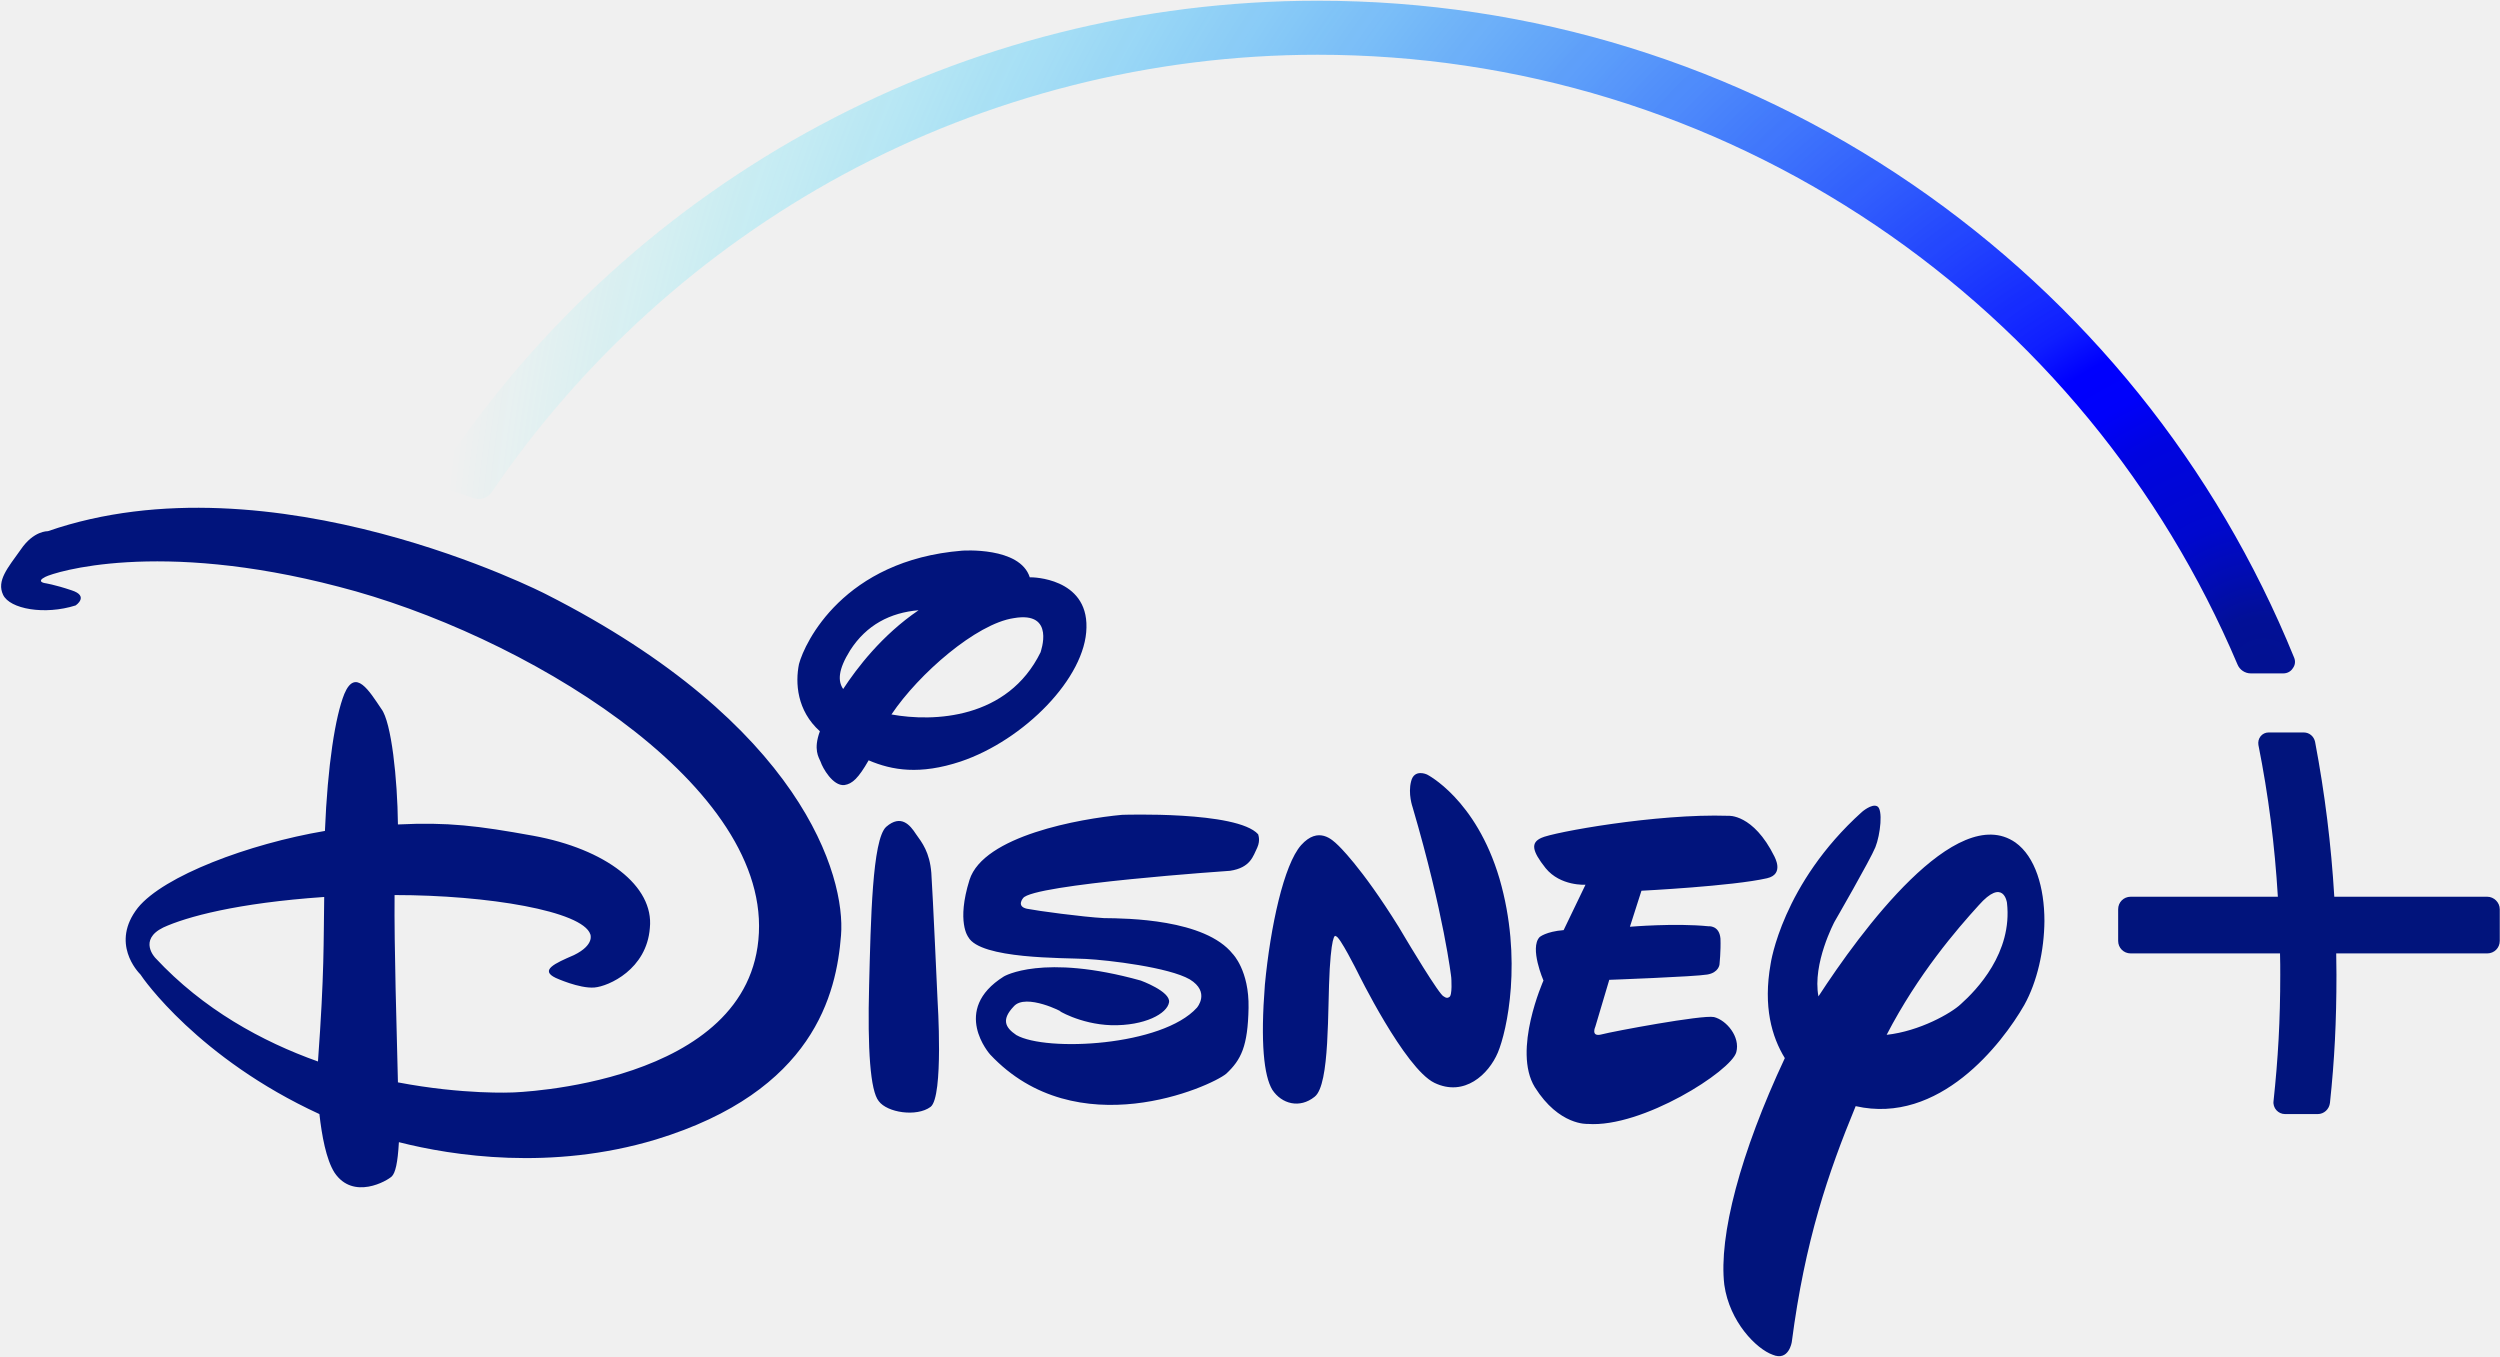
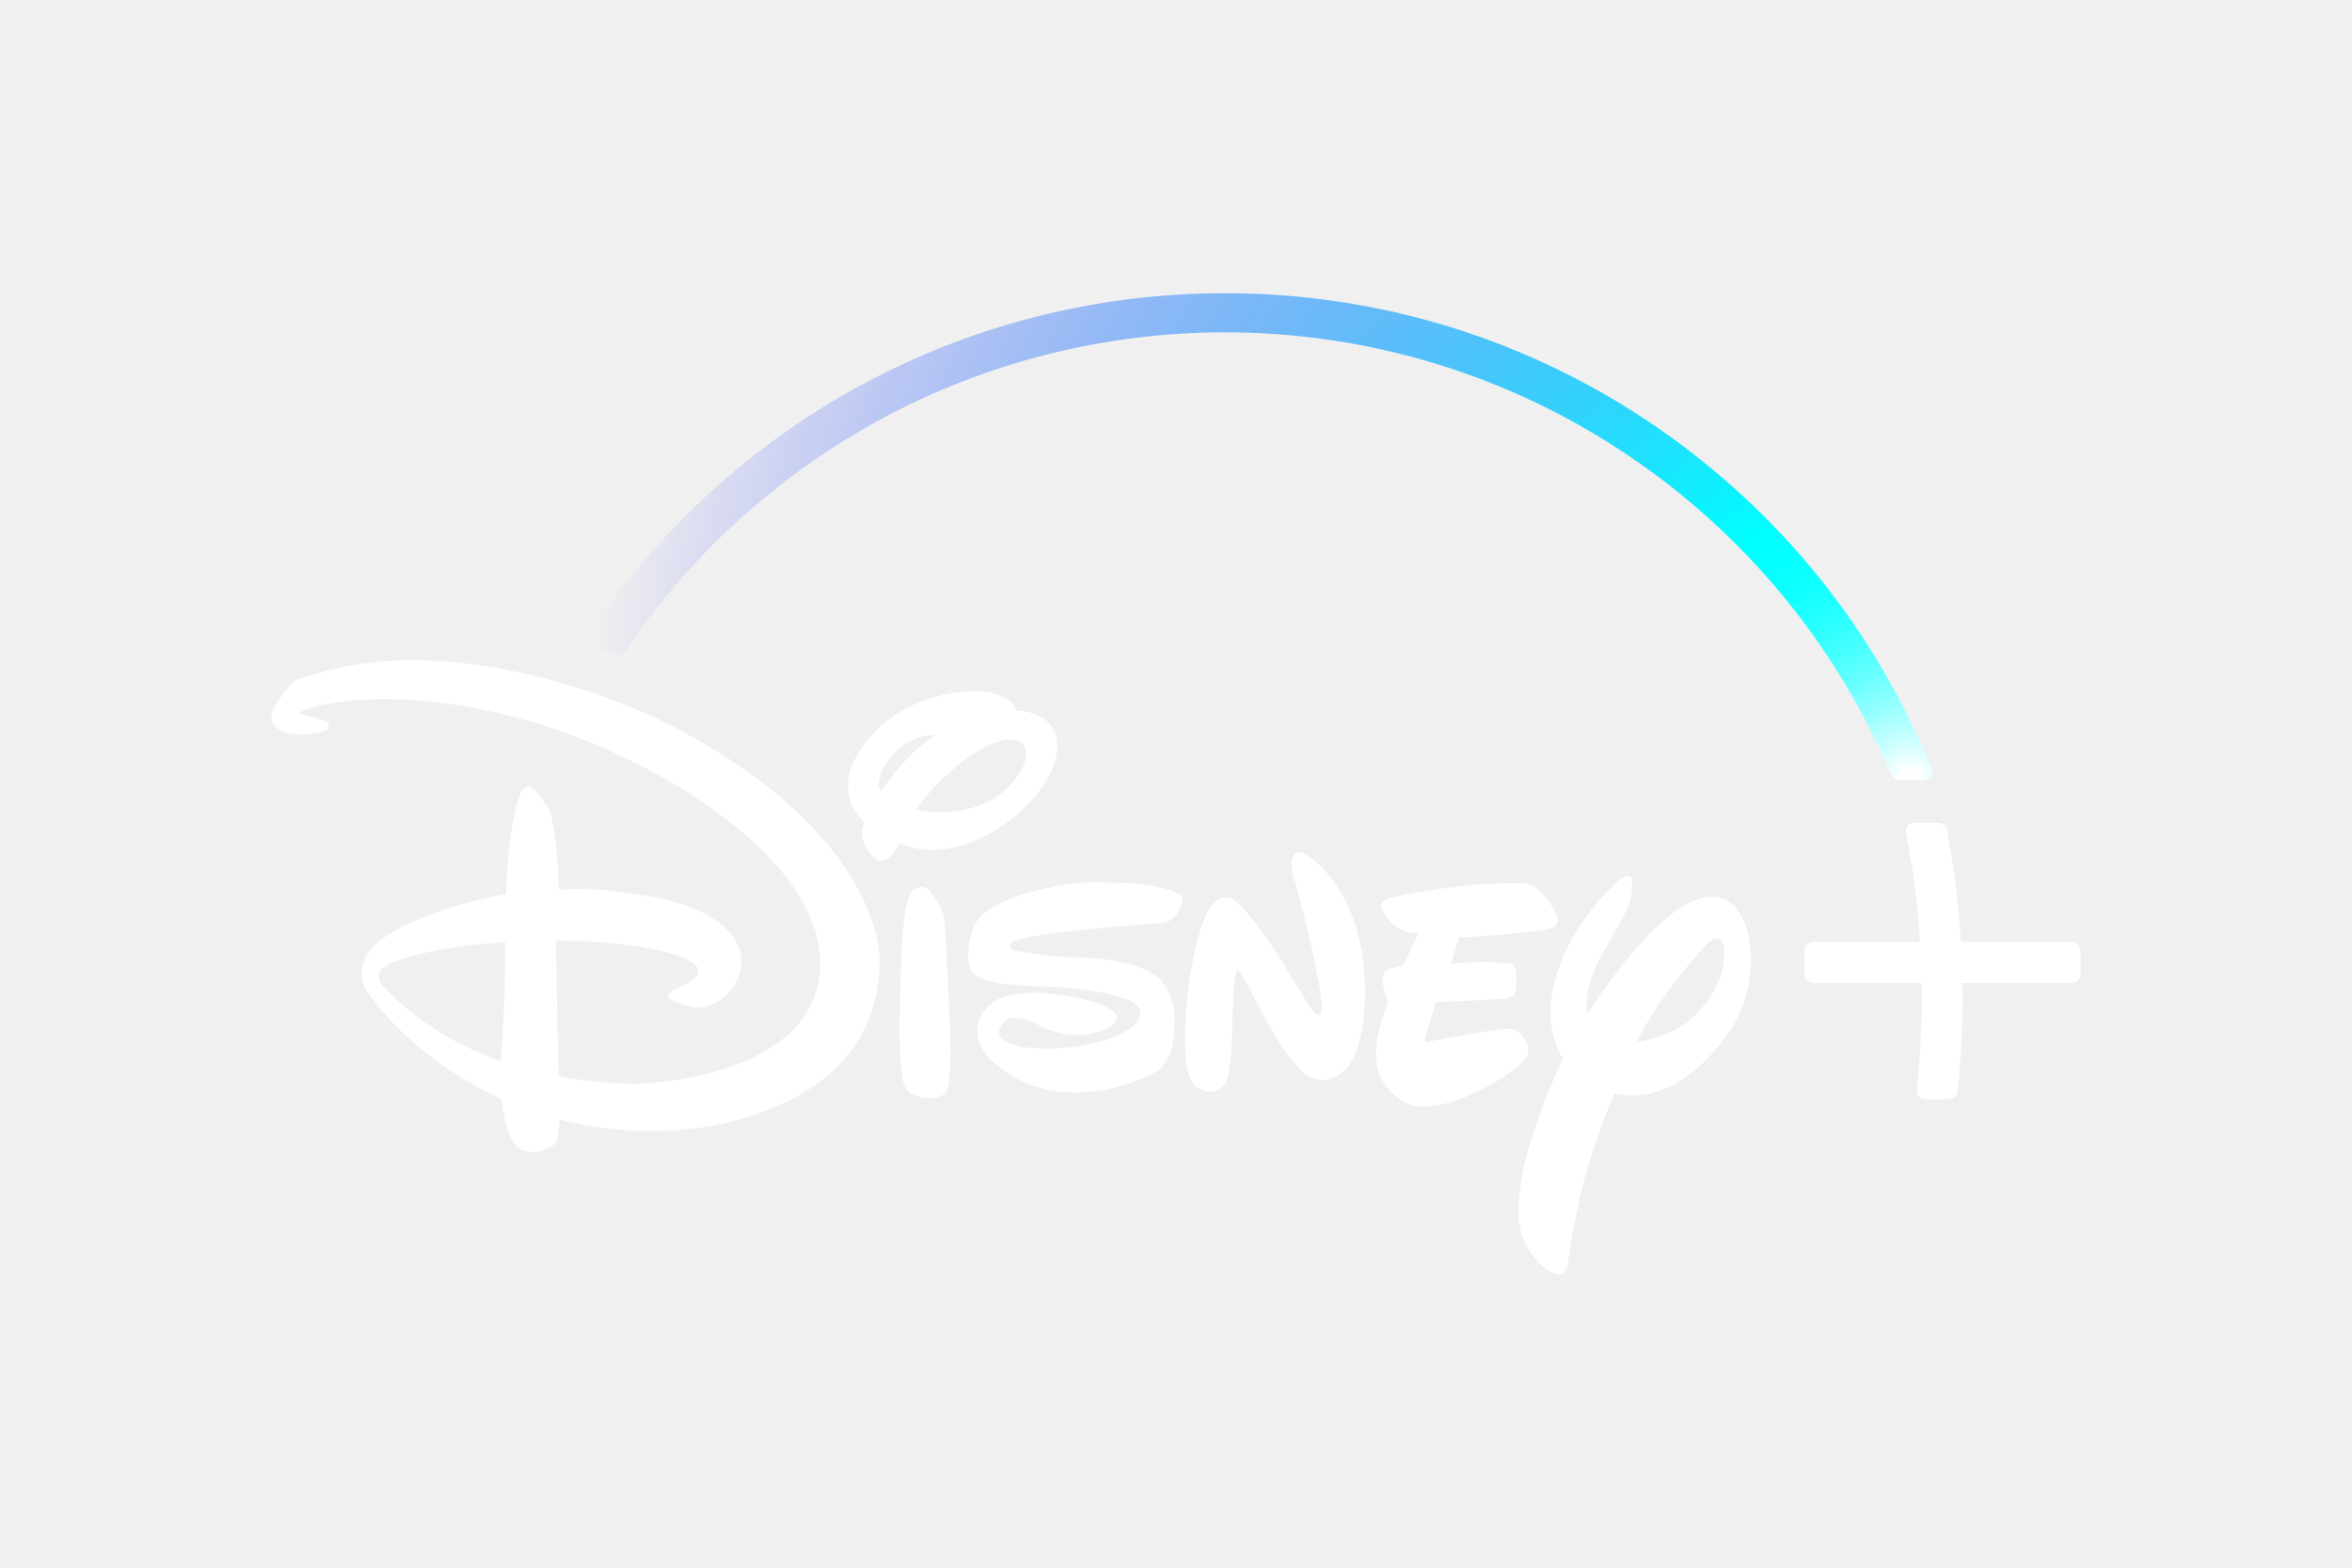
- <svg xmlns="http://www.w3.org/2000/svg" width="1041px" height="565px" viewBox="0 0 1041 565" version="1.1">
-   <g id="Layer_1">
-     <g id="group">
-       <g id="group-1">
-         <g id="group-2">
-           <path id="Path" d="M735.8 365.7 C721.4 369 683.5 370.9 683.5 370.9 L678.7 385.9 C678.7 385.9 697.6 384.3 711.4 385.7 711.4 385.7 715.9 385.2 716.4 390.8 716.6 396 716 401.6 716 401.6 716 401.6 715.7 405 710.9 405.8 705.7 406.7 670.1 408 670.1 408 L664.3 427.5 C664.3 427.5 662.2 432 667 430.7 671.5 429.5 708.8 422.5 713.7 423.5 718.9 424.8 724.7 431.7 723 438.1 721 445.9 683.8 469.7 661.1 468 661.1 468 649.2 468.8 639.1 452.7 629.7 437.4 642.7 408.3 642.7 408.3 642.7 408.3 636.8 394.7 641.1 390.2 641.1 390.2 643.7 387.9 651.1 387.3 L660.2 368.4 C660.2 368.4 649.8 369.1 643.6 361.5 637.8 354.2 637.4 350.9 641.8 348.9 646.5 346.6 689.8 338.7 719.6 339.7 719.6 339.7 730 338.7 738.9 356.7 738.8 356.7 743.2 364 735.8 365.7 Z M623.7 438.3 C619.9 447.3 609.8 456.9 597.3 450.9 584.9 444.9 565.2 404.6 565.2 404.6 565.2 404.6 557.7 389.6 556.3 389.9 556.3 389.9 554.7 387 553.7 403.4 552.7 419.8 553.9 451.7 547.4 456.7 541.2 461.7 533.7 459.7 529.8 453.8 526.3 448 524.8 434.2 526.7 410 529 385.8 534.6 360 541.8 351.9 549 343.9 554.8 349.7 557 351.8 557 351.8 566.6 360.5 582.5 386.1 L585.3 390.8 C585.3 390.8 599.7 415 601.2 414.9 601.2 414.9 602.4 416 603.4 415.2 604.9 414.8 604.3 407 604.3 407 604.3 407 601.3 380.7 588.2 336.1 588.2 336.1 586.2 330.5 587.6 325.3 588.9 320 594.2 322.5 594.2 322.5 594.2 322.5 614.6 332.7 624.4 365.9 634.1 399.4 627.5 429.3 623.7 438.3 Z M523.5 353 C521.8 356.4 520.8 361.3 512.2 362.6 512.2 362.6 429.9 368.2 426 374 426 374 423.1 377.4 427.6 378.4 432.1 379.3 450.7 381.8 459.7 382.3 469.3 382.4 501.7 382.7 513.3 397.2 513.3 397.2 520.2 404.1 519.9 419.7 519.6 435.7 516.8 441.3 510.6 447.1 504.1 452.5 448.3 477.5 412.3 439.1 412.3 439.1 395.7 420.6 418 406.6 418 406.6 434.1 396.9 475 408.3 475 408.3 487.4 412.8 486.8 417.3 486.1 422.1 476.6 427.2 462.8 426.9 449.4 426.5 439.6 420.1 441.5 421.1 443.3 421.8 427.1 413.3 422.1 419.1 417.1 424.4 418.3 427.7 423.2 431 435.7 438.1 484 435.6 498.4 419.6 498.4 419.6 504.1 413.1 495.4 407.8 486.7 402.8 461.8 399.8 452.1 399.3 442.8 398.8 408.2 399.4 403.2 390.2 403.2 390.2 398.2 384 403.7 366.4 409.5 348 449.8 340.9 467.2 339.3 467.2 339.3 515.1 337.6 523.9 347.4 523.8 347.4 525 349.7 523.5 353 Z M387.5 460.9 C381.7 465.2 369.4 463.3 365.9 458.5 362.4 454.2 361.2 437.1 361.9 410.3 362.6 383.2 363.2 349.6 369 344.3 375.2 338.9 379 343.6 381.4 347.3 384 350.9 387.1 354.9 387.8 363.4 388.4 371.9 390.4 416.5 390.4 416.5 390.4 416.5 393 456.7 387.5 460.9 Z M400 317.1 C383.1 322.7 371.5 320.8 361.7 316.6 357.4 324.1 354.9 326.4 351.6 326.9 346.8 327.4 342.5 319.7 341.7 317.2 340.9 315.3 338.6 312.1 341.4 304.5 331.8 295.9 331.1 284.3 332.7 276.5 335.1 267.5 351.3 233.3 400.6 229.3 400.6 229.3 424.7 227.5 428.8 240.4 L429.5 240.4 C429.5 240.4 452.9 240.5 452.4 261.3 452.1 282.2 426.4 308.2 400 317.1 Z M354 270.8 C349 278.8 348.8 283.6 351.1 286.9 356.8 278.2 367.2 264.5 382.5 254.1 370.7 255.1 360.8 260.2 354 270.8 Z M422.1 257.4 C406.6 259.7 382.6 280.5 371.2 297.5 388.7 300.7 419.6 299.5 433.3 271.6 433.2 271.6 439.8 254.3 422.1 257.4 Z M842.9 418.5 C833.6 434.7 807.5 468.5 772.7 460.6 761.2 488.5 751.6 516.6 746.1 558.8 746.1 558.8 744.9 567 738.1 564.1 731.4 561.7 720.2 550.5 718 535 715.6 514.6 724.7 480.1 743.2 440.6 737.8 431.8 734.1 419.2 737.3 401.3 737.3 401.3 742 368.1 775.3 338.1 775.3 338.1 779.3 334.6 781.6 335.7 784.2 336.8 783 347.6 780.9 352.8 778.8 358 763.9 383.8 763.9 383.8 763.9 383.8 754.6 401.2 757.2 414.9 774.7 388 814.5 333.7 839.2 350.8 847.5 356.7 851.3 369.6 851.3 383.5 851.2 395.8 848.3 408.8 842.9 418.5 Z M835.7 375.9 C835.7 375.9 834.3 365.2 823.9 377 814.9 386.9 798.7 405.6 785.6 430.9 799.3 429.4 812.5 421.9 816.5 418.1 823 412.3 838.1 396.7 835.7 375.9 Z M350.2 389.5 C348.3 413.7 339 454.4 273.1 474.5 229.6 487.6 188.5 481.3 166.1 475.6 165.6 484.5 164.6 488.3 163.2 489.8 161.3 491.7 147.1 499.9 139.3 488.3 135.8 482.8 134 472.8 133 463.9 82.6 440.7 59.4 407.3 58.5 405.8 57.4 404.7 45.9 392.7 57.4 378 68.2 364.7 103.5 351.4 135.3 346 136.4 318.8 139.6 298.3 143.4 288.9 148 278 153.8 287.8 158.8 295.2 163 300.7 165.5 324.4 165.7 343.3 186.5 342.3 198.8 343.8 222 348 252.2 353.5 272.4 368.9 270.6 386.4 269.3 403.6 253.5 410.7 247.5 411.2 241.2 411.7 231.4 407.2 231.4 407.2 224.7 404 230.9 401.2 239 397.7 247.8 393.4 245.8 389 245.8 389 242.5 379.4 203.3 372.7 164.3 372.7 164.1 394.2 165.2 429.9 165.7 450.7 193 455.9 213.4 454.9 213.4 454.9 213.4 454.9 313 452.1 316 388.5 319.1 324.8 216.7 263.7 141 244.3 65.4 224.5 22.6 238.3 18.9 240.2 14.9 242.2 18.6 242.8 18.6 242.8 18.6 242.8 22.7 243.4 29.8 245.8 37.3 248.2 31.5 252.1 31.5 252.1 18.6 256.2 4.1 253.6 1.3 247.7 -1.5 241.8 3.2 236.5 8.6 228.9 14 220.9 19.9 221.2 19.9 221.2 113.4 188.8 227.3 247.4 227.3 247.4 334 301.5 352.2 364.9 350.2 389.5 Z M68 386.2 C57.4 391.4 64.7 398.9 64.7 398.9 84.6 420.3 109.1 433.7 132.4 442 135.1 405.1 134.7 392.1 135 373.5 98.6 376 77.6 381.8 68 386.2 Z" fill="#01147c" fill-opacity="1" stroke="none" />
+ <svg xmlns="http://www.w3.org/2000/svg" height="800" width="1200" id="svg53" xml:space="preserve" y="0" x="0" version="1.1" viewBox="-156.065 -141.105 1352.565 846.631">
+   <style id="style2" type="text/css">.st1{fill:#fff}</style>
+   <g transform="translate(-439.465 -259.3)" id="Layer_1">
+     <g id="g50">
+       <g id="g11">
+         <g id="g9">
+           <path id="path7" d="M1174.8 624.7c-14.4 3.3-52.3 5.2-52.3 5.2l-4.8 15s18.9-1.6 32.7-.2c0 0 4.5-.5 5 5.1.2 5.2-.4 10.8-.4 10.8s-.3 3.4-5.1 4.2c-5.2.9-40.8 2.2-40.8 2.2l-5.8 19.5s-2.1 4.5 2.7 3.2c4.5-1.2 41.8-8.2 46.7-7.2 5.2 1.3 11 8.2 9.3 14.6-2 7.8-39.2 31.6-61.9 29.9 0 0-11.9.8-22-15.3-9.4-15.3 3.6-44.4 3.6-44.4s-5.9-13.6-1.6-18.1c0 0 2.6-2.3 10-2.9l9.1-18.9s-10.4.7-16.6-6.9c-5.8-7.3-6.2-10.6-1.8-12.6 4.7-2.3 48-10.2 77.8-9.2 0 0 10.4-1 19.3 17-.1 0 4.3 7.3-3.1 9zm-112.1 72.6c-3.8 9-13.9 18.6-26.4 12.6-12.4-6-32.1-46.3-32.1-46.3s-7.5-15-8.9-14.7c0 0-1.6-2.9-2.6 13.5s.2 48.3-6.3 53.3c-6.2 5-13.7 3-17.6-2.9-3.5-5.8-5-19.6-3.1-43.8 2.3-24.2 7.9-50 15.1-58.1 7.2-8 13-2.2 15.2-.1 0 0 9.6 8.7 25.5 34.3l2.8 4.7s14.4 24.2 15.9 24.1c0 0 1.2 1.1 2.2.3 1.5-.4.9-8.2.9-8.2s-3-26.3-16.1-70.9c0 0-2-5.6-.6-10.8 1.3-5.3 6.6-2.8 6.6-2.8s20.4 10.2 30.2 43.4c9.7 33.5 3.1 63.4-.7 72.4zM962.5 612c-1.7 3.4-2.7 8.3-11.3 9.6 0 0-82.3 5.6-86.2 11.4 0 0-2.9 3.4 1.6 4.4 4.5.9 23.1 3.4 32.1 3.9 9.6.1 42 .4 53.6 14.9 0 0 6.9 6.9 6.6 22.5-.3 16-3.1 21.6-9.3 27.4-6.5 5.4-62.3 30.4-98.3-8 0 0-16.6-18.5 5.7-32.5 0 0 16.1-9.7 57 1.7 0 0 12.4 4.5 11.8 9-.7 4.8-10.2 9.9-24 9.6-13.4-.4-23.2-6.8-21.3-5.8 1.8.7-14.4-7.8-19.4-2-5 5.3-3.8 8.6 1.1 11.9 12.5 7.1 60.8 4.6 75.2-11.4 0 0 5.7-6.5-3-11.8-8.7-5-33.6-8-43.3-8.5-9.3-.5-43.9.1-48.9-9.1 0 0-5-6.2.5-23.8 5.8-18.4 46.1-25.5 63.5-27.1 0 0 47.9-1.7 56.7 8.1-.1 0 1.1 2.3-.4 5.6zm-136 107.9c-5.8 4.3-18.1 2.4-21.6-2.4-3.5-4.3-4.7-21.4-4-48.2.7-27.1 1.3-60.7 7.1-66 6.2-5.4 10-.7 12.4 3 2.6 3.6 5.7 7.6 6.4 16.1.6 8.5 2.6 53.1 2.6 53.1s2.6 40.2-2.9 44.4zM839 576.1c-16.9 5.6-28.5 3.7-38.3-.5-4.3 7.5-6.8 9.8-10.1 10.3-4.8.5-9.1-7.2-9.9-9.7-.8-1.9-3.1-5.1-.3-12.7-9.6-8.6-10.3-20.2-8.7-28 2.4-9 18.6-43.2 67.9-47.2 0 0 24.1-1.8 28.2 11.1h.7s23.4.1 22.9 20.9c-.3 20.9-26 46.9-52.4 55.8zm-46-46.3c-5 8-5.2 12.8-2.9 16.1 5.7-8.7 16.1-22.4 31.4-32.8-11.8 1-21.7 6.1-28.5 16.7zm68.1-13.4c-15.5 2.3-39.5 23.1-50.9 40.1 17.5 3.2 48.4 2 62.1-25.9-.1 0 6.5-17.3-11.2-14.2zm420.8 161.1c-9.3 16.2-35.4 50-70.2 42.1-11.5 27.9-21.1 56-26.6 98.2 0 0-1.2 8.2-8 5.3-6.7-2.4-17.9-13.6-20.1-29.1-2.4-20.4 6.7-54.9 25.2-94.4-5.4-8.8-9.1-21.4-5.9-39.3 0 0 4.7-33.2 38-63.2 0 0 4-3.5 6.3-2.4 2.6 1.1 1.4 11.9-.7 17.1-2.1 5.2-17 31-17 31s-9.3 17.4-6.7 31.1c17.5-26.9 57.3-81.2 82-64.1 8.3 5.9 12.1 18.8 12.1 32.7-.1 12.3-3 25.3-8.4 35zm-7.2-42.6s-1.4-10.7-11.8 1.1c-9 9.9-25.2 28.6-38.3 53.9 13.7-1.5 26.9-9 30.9-12.8 6.5-5.8 21.6-21.4 19.2-42.2zm-485.5 13.6c-1.9 24.2-11.2 64.9-77.1 85-43.5 13.1-84.6 6.8-107 1.1-.5 8.9-1.5 12.7-2.9 14.2-1.9 1.9-16.1 10.1-23.9-1.5-3.5-5.5-5.3-15.5-6.3-24.4-50.4-23.2-73.6-56.6-74.5-58.1-1.1-1.1-12.6-13.1-1.1-27.8 10.8-13.3 46.1-26.6 77.9-32 1.1-27.2 4.3-47.7 8.1-57.1 4.6-10.9 10.4-1.1 15.4 6.3 4.2 5.5 6.7 29.2 6.9 48.1 20.8-1 33.1.5 56.3 4.7 30.2 5.5 50.4 20.9 48.6 38.4-1.3 17.2-17.1 24.3-23.1 24.8-6.3.5-16.1-4-16.1-4-6.7-3.2-.5-6 7.6-9.5 8.8-4.3 6.8-8.7 6.8-8.7-3.3-9.6-42.5-16.3-81.5-16.3-.2 21.5.9 57.2 1.4 78 27.3 5.2 47.7 4.2 47.7 4.2s99.6-2.8 102.6-66.4c3.1-63.7-99.3-124.8-175-144.2-75.6-19.8-118.4-6-122.1-4.1-4 2-.3 2.6-.3 2.6s4.1.6 11.2 3c7.5 2.4 1.7 6.3 1.7 6.3-12.9 4.1-27.4 1.5-30.2-4.4-2.8-5.9 1.9-11.2 7.3-18.8 5.4-8 11.3-7.7 11.3-7.7 93.5-32.4 207.4 26.2 207.4 26.2C773 560.5 791.2 623.9 789.2 648.5zM507 645.2c-10.6 5.2-3.3 12.7-3.3 12.7 19.9 21.4 44.4 34.8 67.7 43.1 2.7-36.9 2.3-49.9 2.6-68.5-36.4 2.5-57.4 8.3-67 12.7z" class="st1" />
        </g>
      </g>
-       <g id="group-3">
-         <g id="group-4">
-           <g id="group-5">
-             <path id="Path-1" d="M1040.9 378.6 L1040.9 391.8 C1040.9 394.7 1038.6 397 1035.7 397 L972.8 397 C972.8 400.3 972.9 403.2 972.9 405.9 972.9 425.4 972.1 441.3 970.2 459.2 969.9 461.9 967.7 463.9 965.1 463.9 L951.5 463.9 C950.1 463.9 948.8 463.3 947.9 462.3 947 461.3 946.5 459.9 946.7 458.5 948.6 440.7 949.5 425 949.5 405.9 949.5 403.1 949.5 400.2 949.4 397 L887.2 397 C884.3 397 882 394.7 882 391.8 L882 378.6 C882 375.7 884.3 373.4 887.2 373.4 L948.5 373.4 C947.2 351.9 944.6 331.2 940.4 310.2 940.2 308.9 940.5 307.6 941.3 306.6 942.1 305.6 943.3 305 944.6 305 L959.3 305 C961.6 305 963.5 306.6 964 308.9 968.1 330.6 970.7 351.7 972 373.4 L1035.7 373.4 C1038.5 373.4 1040.9 375.8 1040.9 378.6 Z" fill="#01147c" fill-opacity="1" stroke="none" />
+       <g id="g19">
+         <g id="g17">
+           <g id="g15">
+             <path id="path13" d="M1479.9 637.6v13.2c0 2.9-2.3 5.2-5.2 5.2h-62.9c0 3.3.1 6.2.1 8.9 0 19.5-.8 35.4-2.7 53.3-.3 2.7-2.5 4.7-5.1 4.7h-13.6c-1.4 0-2.7-.6-3.6-1.6-.9-1-1.4-2.4-1.2-3.8 1.9-17.8 2.8-33.5 2.8-52.6 0-2.8 0-5.7-.1-8.9h-62.2c-2.9 0-5.2-2.3-5.2-5.2v-13.2c0-2.9 2.3-5.2 5.2-5.2h61.3c-1.3-21.5-3.9-42.2-8.1-63.2-.2-1.3.1-2.6.9-3.6s2-1.6 3.3-1.6h14.7c2.3 0 4.2 1.6 4.7 3.9 4.1 21.7 6.7 42.8 8 64.5h63.7c2.8 0 5.2 2.4 5.2 5.2z" class="st1" />
          </g>
        </g>
      </g>
-       <g id="group-6">
-         <g id="group-7">
-           <path id="Path-2" d="M200.2 204.3 L200.1 204.3 M199.4 204.4 C199.1 204.4 198.8 204.3 198.5 204.3 198.8 204.4 199.1 204.4 199.4 204.4 L199.7 204.4 C199.6 204.4 199.5 204.4 199.4 204.4 Z M199.4 204.4 C199.1 204.4 198.8 204.3 198.5 204.3 198.8 204.4 199.1 204.4 199.4 204.4 L199.7 204.4 C199.6 204.4 199.5 204.4 199.4 204.4 Z" fill="none" stroke="none" />
-           <defs>
-             <radialGradient id="radial-gradient" gradientUnits="userSpaceOnUse" cx="942.524" cy="279.896" r="760.124" fx="942.524" fy="279.896">
-               <stop offset="0.007" stop-color="#021192" stop-opacity="1" />
-               <stop offset="0.03" stop-color="#021096" stop-opacity="1" />
-               <stop offset="0.057" stop-color="#010cb4" stop-opacity="1" />
-               <stop offset="0.084" stop-color="#0008ce" stop-opacity="1" />
-               <stop offset="0.111" stop-color="#0006d7" stop-opacity="1" />
-               <stop offset="0.138" stop-color="#0004e1" stop-opacity="1" />
-               <stop offset="0.165" stop-color="#0001fa" stop-opacity="1" />
-               <stop offset="0.191" stop-color="#0000fe" stop-opacity="1" />
-               <stop offset="0.216" stop-color="#0f1eff" stop-opacity="1" />
-               <stop offset="1" stop-color="#00ffff" stop-opacity="0" />
-             </radialGradient>
-           </defs>
-           <path id="Path-3" d="M955.3 273.9 C922.8 194 867.9 125.9 796.5 76.9 723.4 26.8 637.7 0.3 548.7 0.3 401.5 0.3 264.9 73.4 183.4 195.9 182.5 197.2 182.3 198.9 182.8 200.4 183.3 202 184.5 203.1 186 203.6 L197.4 207.5 C198.1 207.7 198.8 207.8 199.4 207.8 201.5 207.8 203.5 206.7 204.7 205 242.1 150 292.7 104.3 351.1 72.7 411.4 40.1 479.7 22.8 548.6 22.8 631.9 22.8 712.2 47.4 781 93.8 848.1 139.1 900.2 202.4 931.7 276.7 932.6 278.9 934.8 280.4 937.2 280.4 L950.8 280.4 C952.4 280.4 953.9 279.6 954.7 278.3 955.7 277 955.9 275.4 955.3 273.9 Z M199.4 204.4 C199.1 204.4 198.8 204.3 198.5 204.2 198.8 204.3 199.1 204.4 199.4 204.4 L199.6 204.4 C199.6 204.4 199.5 204.4 199.4 204.4 Z M934.4 278.6 C934.7 278.8 935 279 935.3 279.1 935 278.9 934.7 278.8 934.4 278.6 Z" fill-opacity="1" fill="url(#radial-gradient)" stroke="none" />
+       <g id="g48">
+         <g id="g46">
+           <path id="path21" d="M639.2 463.3h-.1m-.7.1c-.3 0-.6-.1-.9-.1.3.1.6.1.9.1h.3-.3zm0 0c-.3 0-.6-.1-.9-.1.3.1.6.1.9.1h.3-.3z" fill="none" />
+           <radialGradient gradientUnits="userSpaceOnUse" r="760.124" cy="538.896" cx="1381.524" id="SVGID_1_">
+             <stop id="stop23" offset=".007" stop-color="#fff" />
+             <stop id="stop25" offset=".03" stop-color="#cbffff" />
+             <stop id="stop27" offset=".057" stop-color="#96ffff" />
+             <stop id="stop29" offset=".084" stop-color="#68ffff" />
+             <stop id="stop31" offset=".111" stop-color="#43ffff" />
+             <stop id="stop33" offset=".138" stop-color="#25ffff" />
+             <stop id="stop35" offset=".165" stop-color="#1ff" />
+             <stop id="stop37" offset=".191" stop-color="#04ffff" />
+             <stop id="stop39" offset=".216" stop-color="#0ff" />
+             <stop id="stop41" offset="1" stop-color="#00f" stop-opacity="0" />
+           </radialGradient>
+           <path id="path44" d="M1394.3 532.9c-32.5-79.9-87.4-148-158.8-197-73.1-50.1-158.8-76.6-247.8-76.6-147.2 0-283.8 73.1-365.3 195.6-.9 1.3-1.1 3-.6 4.5.5 1.6 1.7 2.7 3.2 3.2l11.4 3.9c.7.2 1.4.3 2 .3 2.1 0 4.1-1.1 5.3-2.8 37.4-55 88-100.7 146.4-132.3 60.3-32.6 128.6-49.9 197.5-49.9 83.3 0 163.6 24.6 232.4 71 67.1 45.3 119.2 108.6 150.7 182.9.9 2.2 3.1 3.7 5.5 3.7h13.6c1.6 0 3.1-.8 3.9-2.1 1-1.3 1.2-2.9.6-4.4zm-755.9-69.5c-.3 0-.6-.1-.9-.2.3.1.6.2.9.2zm735 74.2c.3.2.6.4.9.5-.3-.2-.6-.3-.9-.5z" fill="url(#SVGID_1_)" />
        </g>
      </g>
    </g>
  </g>
</svg>
